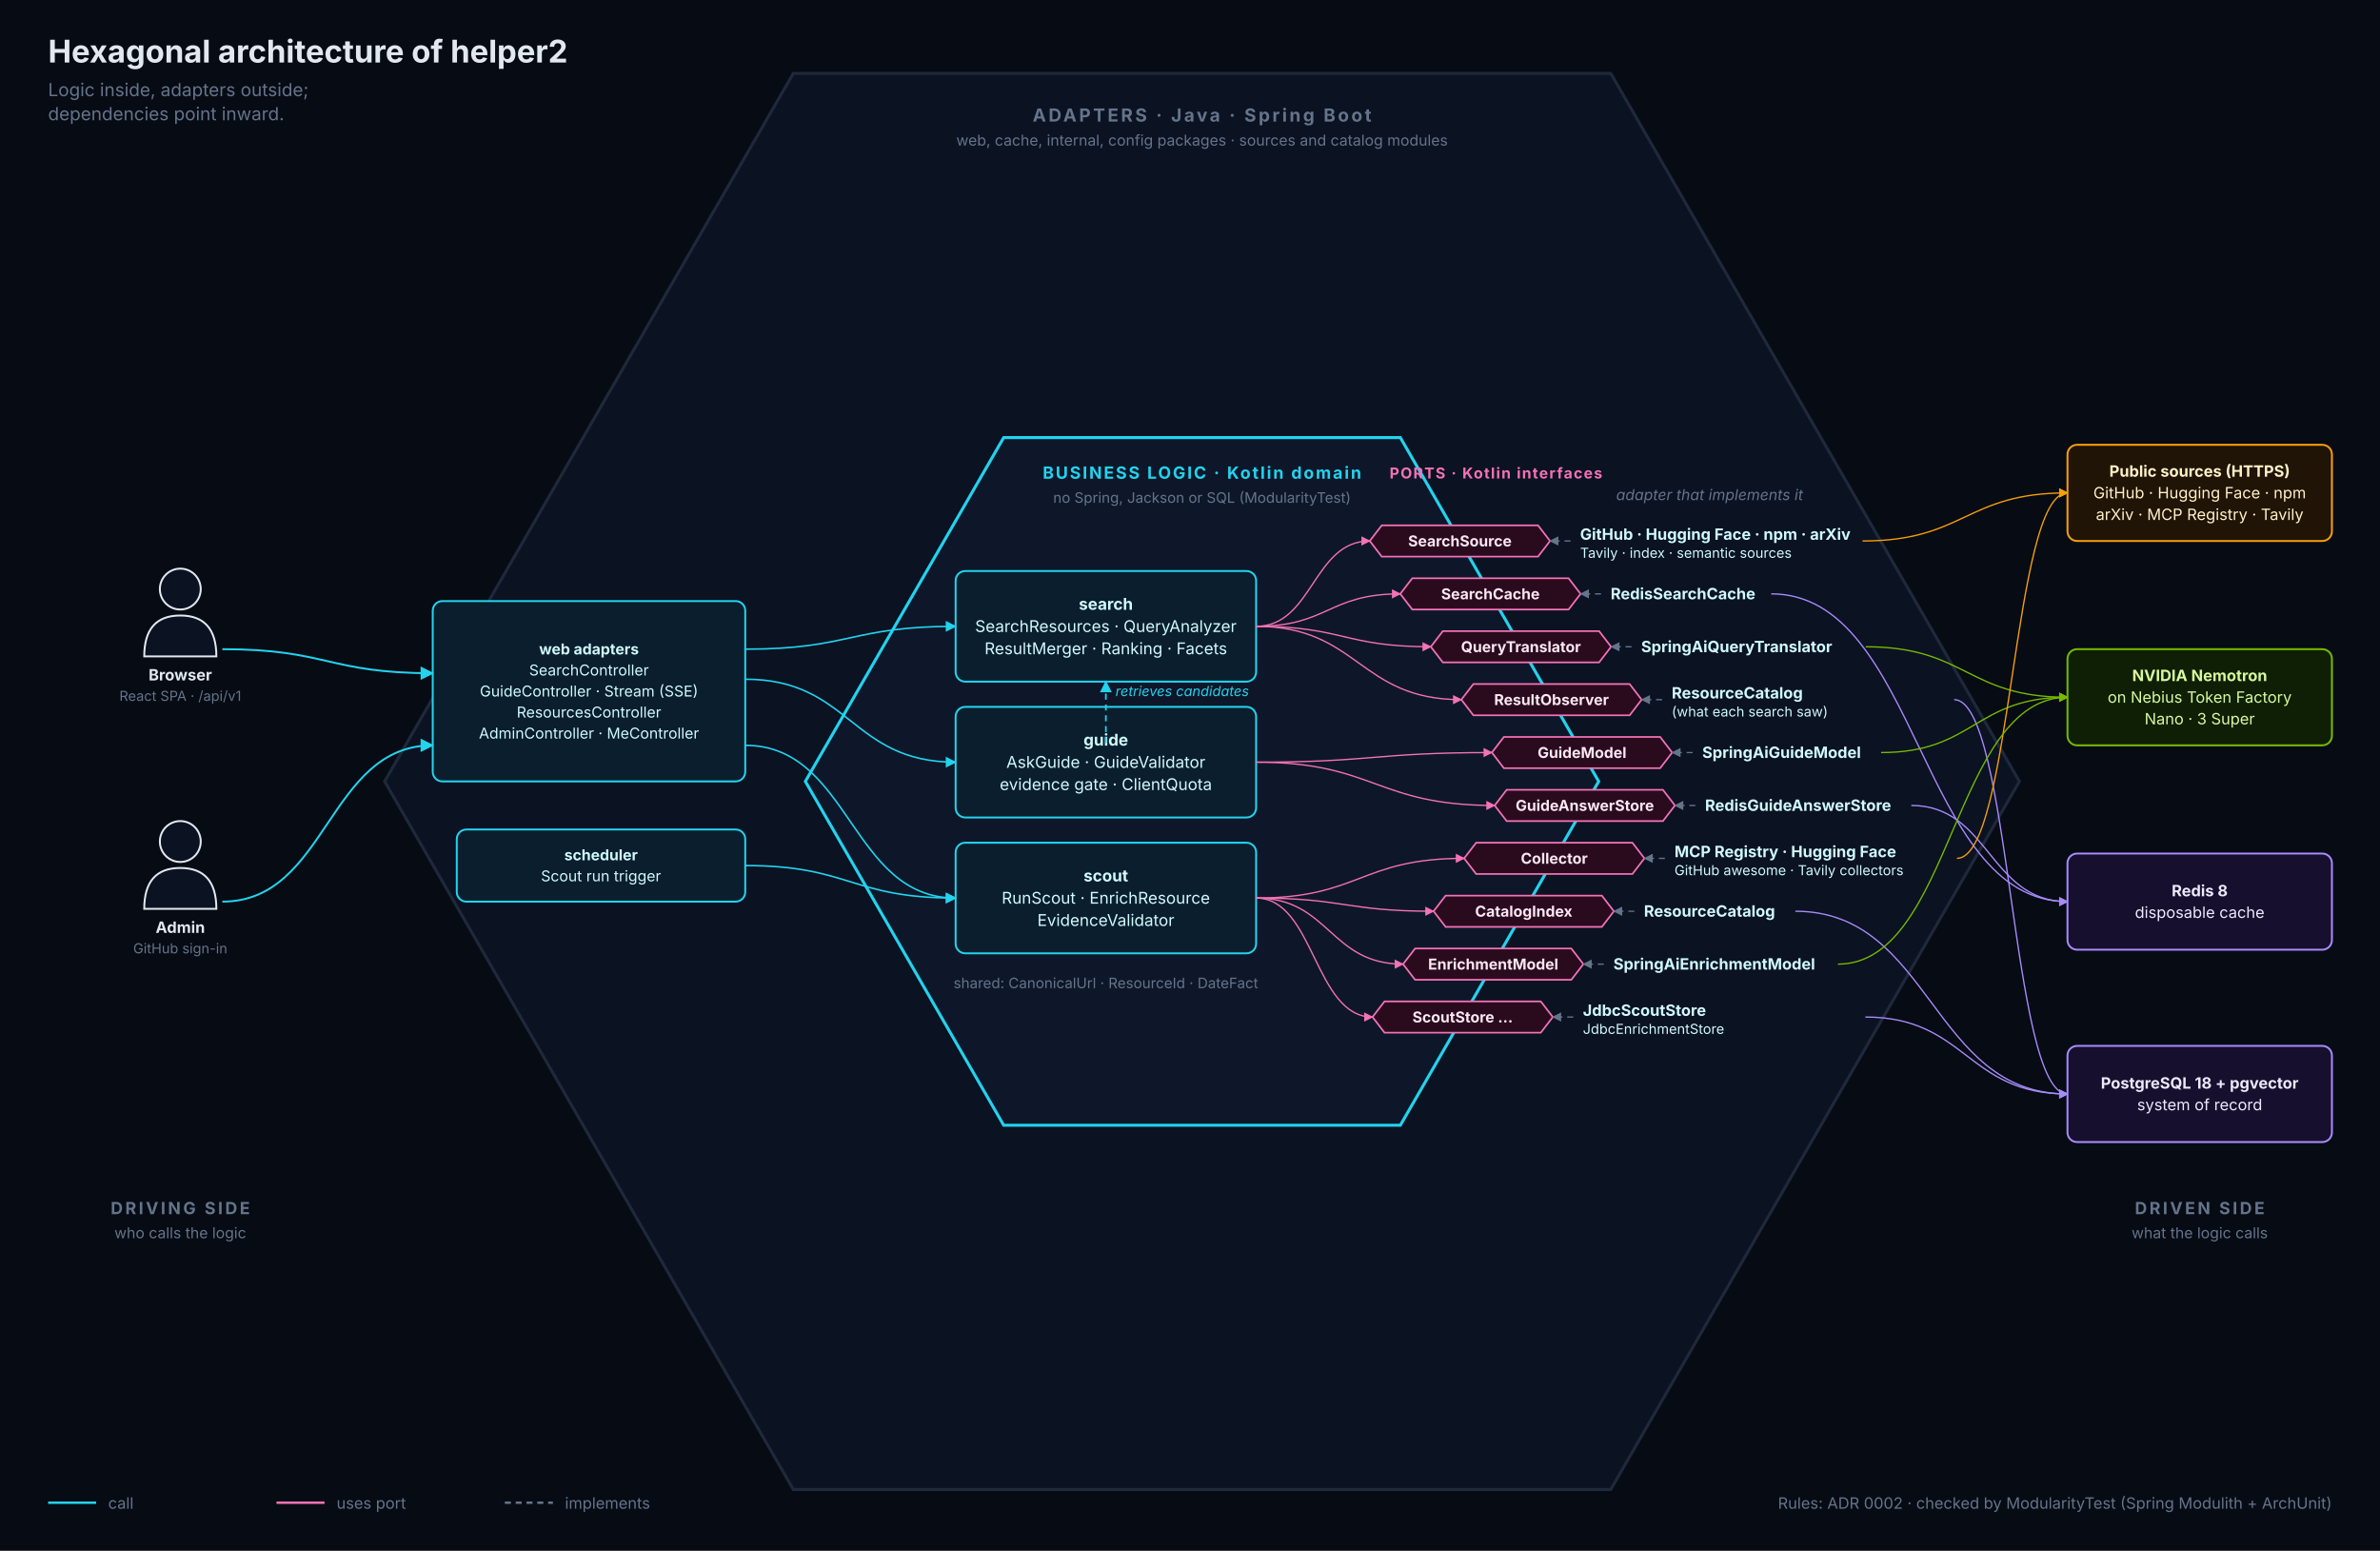
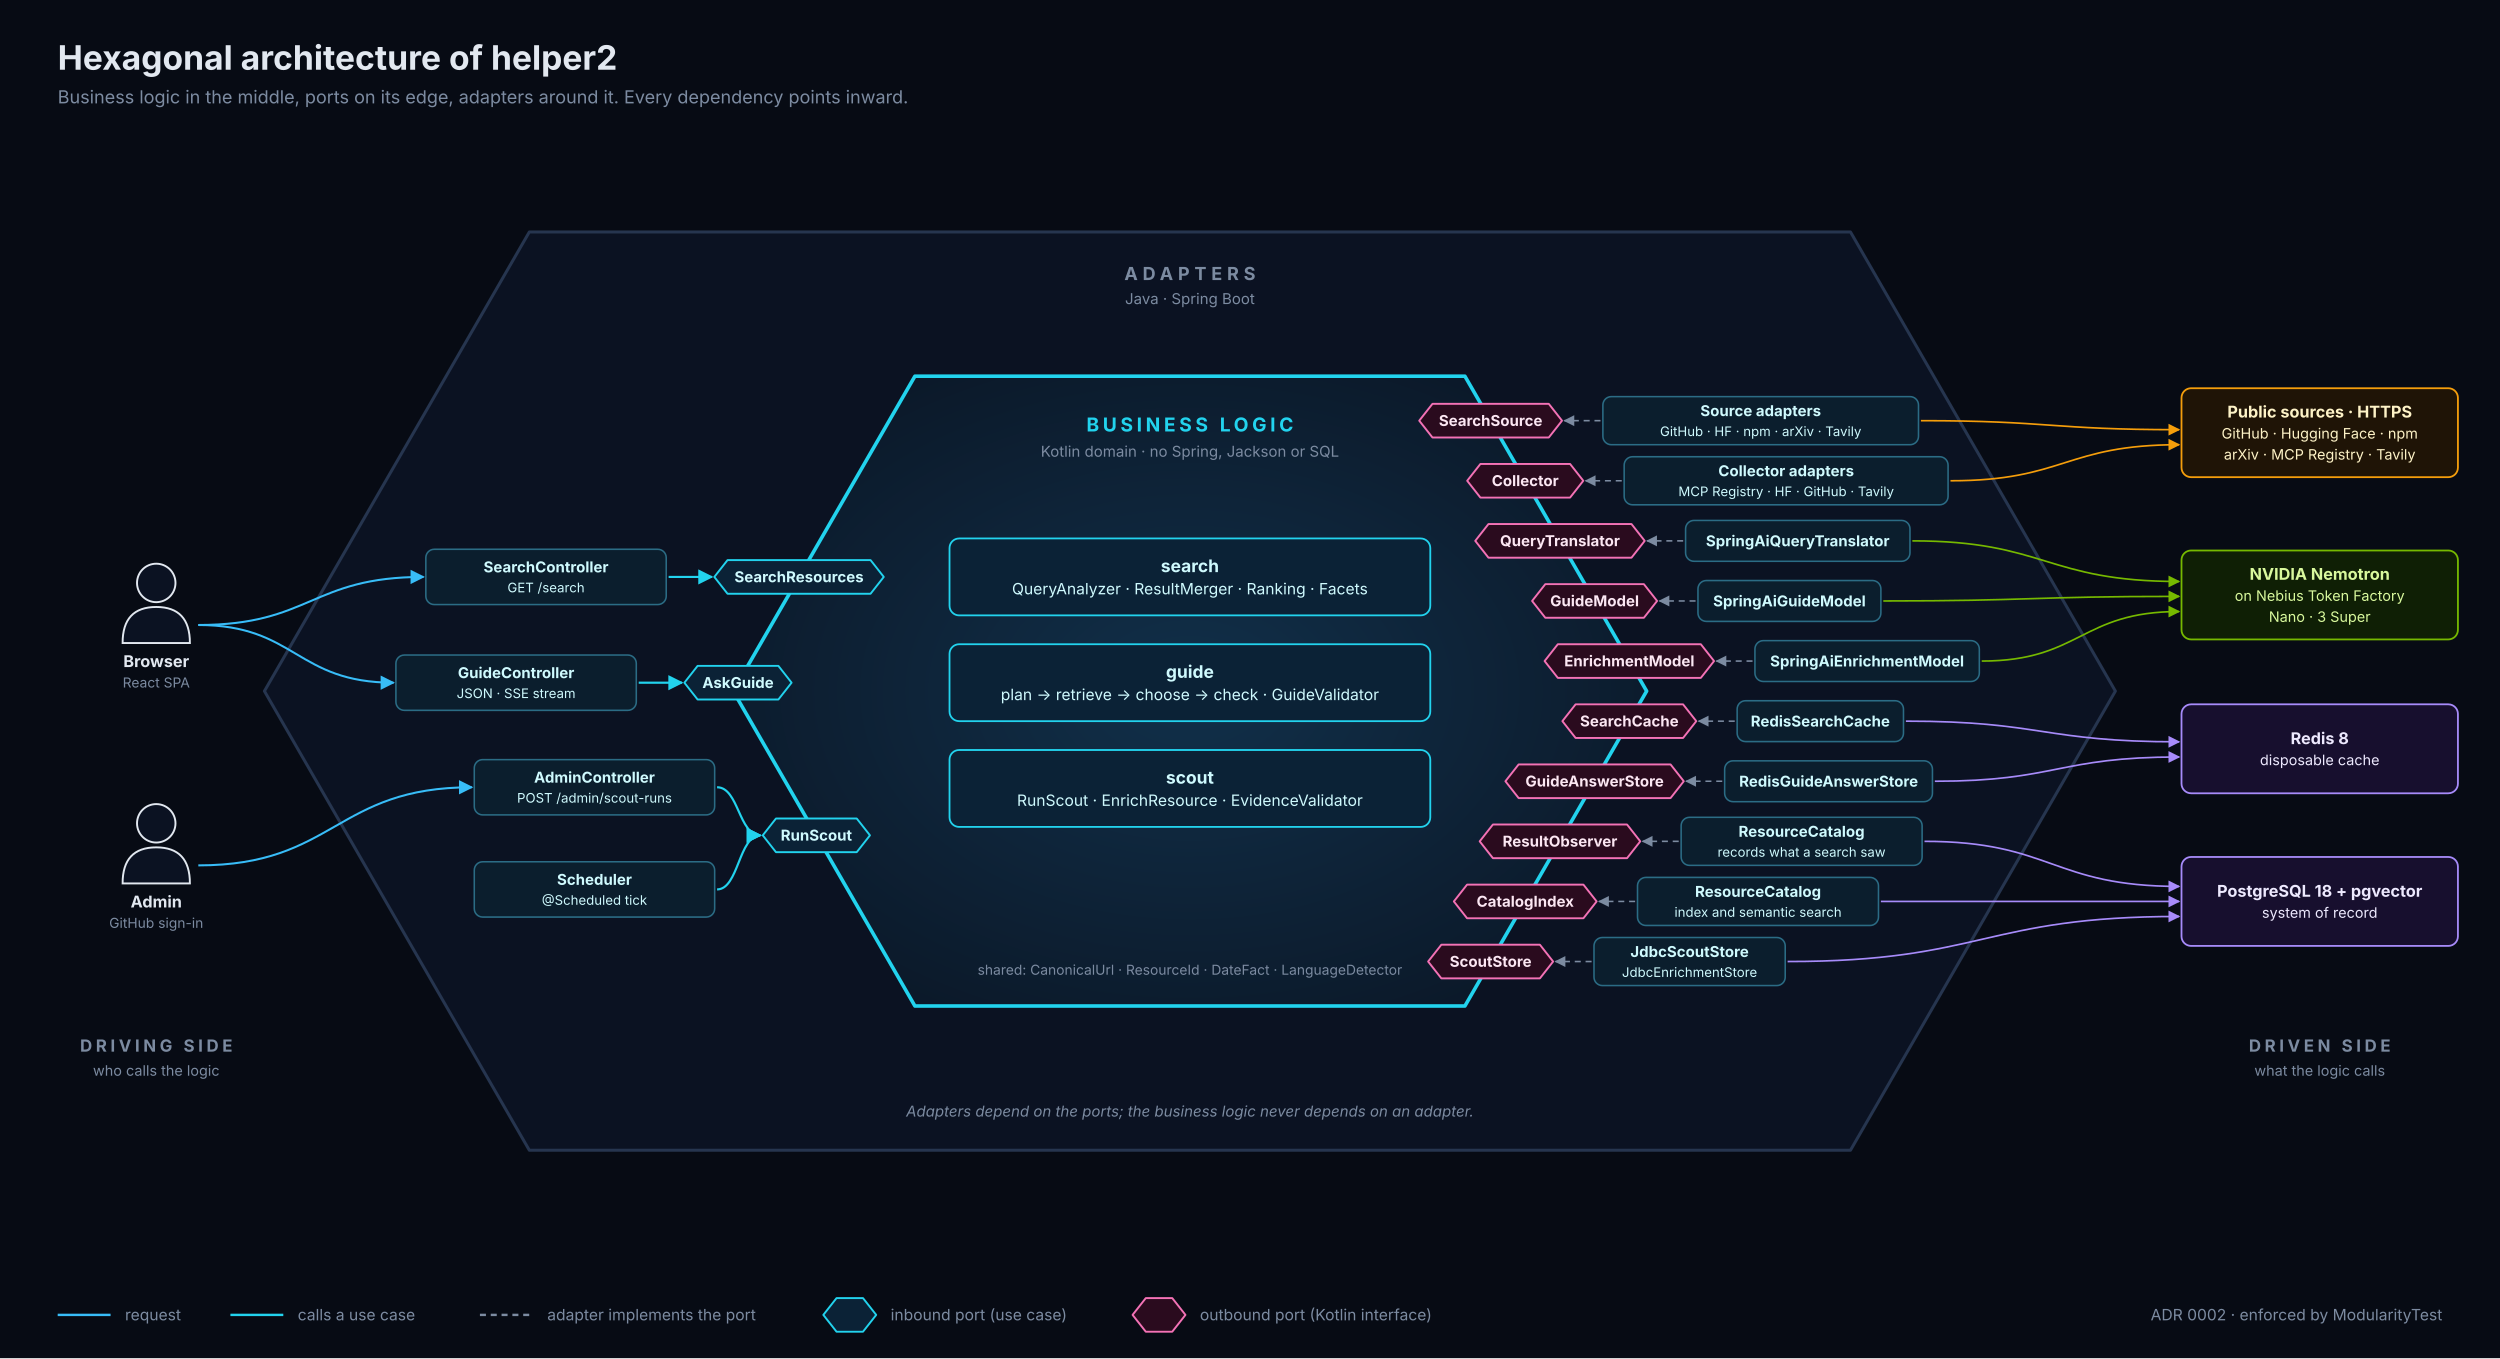
- <svg xmlns="http://www.w3.org/2000/svg" viewBox="0 0 1980 1290" width="1980" height="1290" font-family="Inter, Segoe UI, Helvetica, Arial, sans-serif">
+ <svg xmlns="http://www.w3.org/2000/svg" viewBox="0 0 2080 1130" width="2080" height="1130" font-family="Inter, Segoe UI, Helvetica, Arial, sans-serif">
  <defs>
-     <marker id="a22D3EE" viewBox="0 0 10 10" refX="9" refY="5" markerWidth="7" markerHeight="7" orient="auto-start-reverse">
+     <marker id="m22D3EE" viewBox="0 0 10 10" refX="9" refY="5" markerWidth="7" markerHeight="7" orient="auto-start-reverse">
      <path d="M0,0 L10,5 L0,10 z" fill="#22D3EE" />
    </marker>
-     <marker id="aF472B6" viewBox="0 0 10 10" refX="9" refY="5" markerWidth="7" markerHeight="7" orient="auto-start-reverse">
-       <path d="M0,0 L10,5 L0,10 z" fill="#F472B6" />
+     <marker id="mA78BFA" viewBox="0 0 10 10" refX="9" refY="5" markerWidth="7" markerHeight="7" orient="auto-start-reverse">
+       <path d="M0,0 L10,5 L0,10 z" fill="#A78BFA" />
    </marker>
-     <marker id="a76B900" viewBox="0 0 10 10" refX="9" refY="5" markerWidth="7" markerHeight="7" orient="auto-start-reverse">
+     <marker id="m7C8BA1" viewBox="0 0 10 10" refX="9" refY="5" markerWidth="7" markerHeight="7" orient="auto-start-reverse">
+       <path d="M0,0 L10,5 L0,10 z" fill="#7C8BA1" />
+     </marker>
+     <marker id="mF59E0B" viewBox="0 0 10 10" refX="9" refY="5" markerWidth="7" markerHeight="7" orient="auto-start-reverse">
+       <path d="M0,0 L10,5 L0,10 z" fill="#F59E0B" />
+     </marker>
+     <marker id="m76B900" viewBox="0 0 10 10" refX="9" refY="5" markerWidth="7" markerHeight="7" orient="auto-start-reverse">
      <path d="M0,0 L10,5 L0,10 z" fill="#76B900" />
    </marker>
-     <marker id="aA78BFA" viewBox="0 0 10 10" refX="9" refY="5" markerWidth="7" markerHeight="7" orient="auto-start-reverse">
-       <path d="M0,0 L10,5 L0,10 z" fill="#A78BFA" />
+     <marker id="m38BDF8" viewBox="0 0 10 10" refX="9" refY="5" markerWidth="7" markerHeight="7" orient="auto-start-reverse">
+       <path d="M0,0 L10,5 L0,10 z" fill="#38BDF8" />
    </marker>
-     <marker id="aF59E0B" viewBox="0 0 10 10" refX="9" refY="5" markerWidth="7" markerHeight="7" orient="auto-start-reverse">
-       <path d="M0,0 L10,5 L0,10 z" fill="#F59E0B" />
-     </marker>
-     <marker id="a64748B" viewBox="0 0 10 10" refX="9" refY="5" markerWidth="7" markerHeight="7" orient="auto-start-reverse">
-       <path d="M0,0 L10,5 L0,10 z" fill="#64748B" />
-     </marker>
+     <radialGradient id="core" cx="50%" cy="50%" r="60%">
+       <stop offset="0" stop-color="#11304A" />
+       <stop offset="1" stop-color="#0B1828" />
+     </radialGradient>
  </defs>
-   <rect width="1980" height="1290" fill="#070B14" />
-   <text x="40" y="52" font-size="26" fill="#E2E8F0" text-anchor="start" font-weight="700">Hexagonal architecture of helper2</text>
-   <text x="40" y="80" font-size="15" fill="#64748B" text-anchor="start" font-weight="400">Logic inside, adapters outside;</text>
-   <text x="40" y="100" font-size="15" fill="#64748B" text-anchor="start" font-weight="400">dependencies point inward.</text>
-   <polygon points="1680,650 1340,1239 660,1239 320,650 660,61 1340,61" fill="#0B1222" stroke="#1E293B" stroke-width="2.5" />
-   <text x="1000" y="101.12" font-size="15" fill="#64748B" text-anchor="middle" font-weight="700" letter-spacing="2">ADAPTERS · Java · Spring Boot</text>
-   <text x="1000" y="121.12" font-size="12.5" fill="#64748B" text-anchor="middle" font-weight="400">web, cache, internal, config packages · sources and catalog modules</text>
-   <polygon points="1330,650 1165,936 835,936 670,650 835,364 1165,364" fill="#0E1729" stroke="#22D3EE" stroke-width="2.5" />
-   <text x="1000" y="398.22" font-size="14" fill="#22D3EE" text-anchor="middle" font-weight="700" letter-spacing="1.5">BUSINESS LOGIC · Kotlin domain</text>
-   <text x="1000" y="418.22" font-size="12" fill="#64748B" text-anchor="middle" font-weight="400">no Spring, Jackson or SQL (ModularityTest)</text>
-   <rect x="795" y="475" width="250" height="92" rx="8" fill="#0B1E2D" stroke="#22D3EE" stroke-width="1.6" />
-   <text x="920.0" y="507.225" font-size="13.5" fill="#CFFAFE" text-anchor="middle" font-weight="700">search</text>
-   <text x="920.0" y="525.725" font-size="13.5" fill="#CFFAFE" text-anchor="middle" font-weight="400">SearchResources · QueryAnalyzer</text>
-   <text x="920.0" y="544.225" font-size="13.5" fill="#CFFAFE" text-anchor="middle" font-weight="400">ResultMerger · Ranking · Facets</text>
-   <rect x="795" y="588" width="250" height="92" rx="8" fill="#0B1E2D" stroke="#22D3EE" stroke-width="1.6" />
-   <text x="920.0" y="620.225" font-size="13.5" fill="#CFFAFE" text-anchor="middle" font-weight="700">guide</text>
-   <text x="920.0" y="638.725" font-size="13.5" fill="#CFFAFE" text-anchor="middle" font-weight="400">AskGuide · GuideValidator</text>
-   <text x="920.0" y="657.225" font-size="13.5" fill="#CFFAFE" text-anchor="middle" font-weight="400">evidence gate · ClientQuota</text>
-   <rect x="795" y="701" width="250" height="92" rx="8" fill="#0B1E2D" stroke="#22D3EE" stroke-width="1.6" />
-   <text x="920.0" y="733.225" font-size="13.5" fill="#CFFAFE" text-anchor="middle" font-weight="700">scout</text>
-   <text x="920.0" y="751.725" font-size="13.5" fill="#CFFAFE" text-anchor="middle" font-weight="400">RunScout · EnrichResource</text>
-   <text x="920.0" y="770.225" font-size="13.5" fill="#CFFAFE" text-anchor="middle" font-weight="400">EvidenceValidator</text>
-   <text x="920.0" y="822" font-size="12" fill="#64748B" text-anchor="middle" font-weight="400">shared: CanonicalUrl · ResourceId · DateFact</text>
-   <path d="M920.0,618 C920.0,618 920.0,567 920.0,567" fill="none" stroke="#22D3EE" stroke-width="1.4" stroke-dasharray="5 4" marker-end="url(#a22D3EE)" />
-   <text x="928.0" y="579" font-size="11.5" fill="#22D3EE" font-style="italic">retrieves candidates</text>
-   <polygon points="1139.53,450 1149.53,437.0 1279.53,437.0 1289.53,450 1279.53,463.0 1149.53,463.0" fill="#2A0B1E" stroke="#F472B6" stroke-width="1.4" />
-   <text x="1214.53" y="454.5" font-size="12.5" fill="#FCE7F3" text-anchor="middle" font-weight="700">SearchSource</text>
-   <path d="M1045,521 C1092.265,521 1092.265,450 1139.53,450" fill="none" stroke="#F472B6" stroke-width="1.1" marker-end="url(#aF472B6)" />
-   <path d="M1306.53,450 C1298.03,450 1298.03,450 1289.53,450" fill="none" stroke="#64748B" stroke-width="1.1" stroke-dasharray="5 4" marker-end="url(#a64748B)" />
-   <text x="1314.53" y="449" font-size="13" fill="#CFFAFE" font-weight="700">GitHub · Hugging Face · npm · arXiv</text>
-   <text x="1314.53" y="464" font-size="11.5" fill="#CFFAFE">Tavily · index · semantic sources</text>
-   <path d="M1549.53,450 C1634.765,450 1634.765,410 1720,410" fill="none" stroke="#F59E0B" stroke-width="1.1" marker-end="url(#aF59E0B)" />
-   <polygon points="1164.933,494 1174.933,481.0 1304.933,481.0 1314.933,494 1304.933,507.0 1174.933,507.0" fill="#2A0B1E" stroke="#F472B6" stroke-width="1.4" />
-   <text x="1239.933" y="498.5" font-size="12.5" fill="#FCE7F3" text-anchor="middle" font-weight="700">SearchCache</text>
-   <path d="M1045,521 C1104.967,521 1104.967,494 1164.933,494" fill="none" stroke="#F472B6" stroke-width="1.1" marker-end="url(#aF472B6)" />
-   <path d="M1331.933,494 C1323.433,494 1323.433,494 1314.933,494" fill="none" stroke="#64748B" stroke-width="1.1" stroke-dasharray="5 4" marker-end="url(#a64748B)" />
-   <text x="1339.933" y="498.5" font-size="13" fill="#CFFAFE" font-weight="700">RedisSearchCache</text>
-   <path d="M1473.533,494 C1596.767,494 1596.767,750 1720,750" fill="none" stroke="#A78BFA" stroke-width="1.1" marker-end="url(#aA78BFA)" />
-   <polygon points="1190.337,538 1200.337,525.0 1330.337,525.0 1340.337,538 1330.337,551.0 1200.337,551.0" fill="#2A0B1E" stroke="#F472B6" stroke-width="1.4" />
-   <text x="1265.337" y="542.5" font-size="12.5" fill="#FCE7F3" text-anchor="middle" font-weight="700">QueryTranslator</text>
-   <path d="M1045,521 C1117.668,521 1117.668,538 1190.337,538" fill="none" stroke="#F472B6" stroke-width="1.1" marker-end="url(#aF472B6)" />
-   <path d="M1357.337,538 C1348.837,538 1348.837,538 1340.337,538" fill="none" stroke="#64748B" stroke-width="1.1" stroke-dasharray="5 4" marker-end="url(#a64748B)" />
-   <text x="1365.337" y="542.5" font-size="13" fill="#CFFAFE" font-weight="700">SpringAiQueryTranslator</text>
-   <path d="M1552.137,538 C1636.068,538 1636.068,580 1720,580" fill="none" stroke="#76B900" stroke-width="1.1" marker-end="url(#a76B900)" />
-   <polygon points="1215.74,582 1225.74,569.0 1355.74,569.0 1365.74,582 1355.74,595.0 1225.74,595.0" fill="#2A0B1E" stroke="#F472B6" stroke-width="1.4" />
-   <text x="1290.74" y="586.5" font-size="12.5" fill="#FCE7F3" text-anchor="middle" font-weight="700">ResultObserver</text>
-   <path d="M1045,521 C1130.37,521 1130.37,582 1215.74,582" fill="none" stroke="#F472B6" stroke-width="1.1" marker-end="url(#aF472B6)" />
-   <path d="M1382.74,582 C1374.24,582 1374.24,582 1365.74,582" fill="none" stroke="#64748B" stroke-width="1.1" stroke-dasharray="5 4" marker-end="url(#a64748B)" />
-   <text x="1390.74" y="581" font-size="13" fill="#CFFAFE" font-weight="700">ResourceCatalog</text>
-   <text x="1390.74" y="596" font-size="11.5" fill="#CFFAFE">(what each search saw)</text>
-   <path d="M1625.74,582 C1672.87,582 1672.87,910 1720,910" fill="none" stroke="#A78BFA" stroke-width="1.1" marker-end="url(#aA78BFA)" />
-   <polygon points="1241.144,626 1251.144,613.0 1381.144,613.0 1391.144,626 1381.144,639.0 1251.144,639.0" fill="#2A0B1E" stroke="#F472B6" stroke-width="1.4" />
-   <text x="1316.144" y="630.5" font-size="12.5" fill="#FCE7F3" text-anchor="middle" font-weight="700">GuideModel</text>
-   <path d="M1045,634 C1143.072,634 1143.072,626 1241.144,626" fill="none" stroke="#F472B6" stroke-width="1.1" marker-end="url(#aF472B6)" />
-   <path d="M1408.144,626 C1399.644,626 1399.644,626 1391.144,626" fill="none" stroke="#64748B" stroke-width="1.1" stroke-dasharray="5 4" marker-end="url(#a64748B)" />
-   <text x="1416.144" y="630.5" font-size="13" fill="#CFFAFE" font-weight="700">SpringAiGuideModel</text>
-   <path d="M1564.944,626 C1642.472,626 1642.472,580 1720,580" fill="none" stroke="#76B900" stroke-width="1.1" marker-end="url(#a76B900)" />
-   <polygon points="1243.453,670 1253.453,657.0 1383.453,657.0 1393.453,670 1383.453,683.0 1253.453,683.0" fill="#2A0B1E" stroke="#F472B6" stroke-width="1.4" />
-   <text x="1318.453" y="674.5" font-size="12.5" fill="#FCE7F3" text-anchor="middle" font-weight="700">GuideAnswerStore</text>
-   <path d="M1045,634 C1144.226,634 1144.226,670 1243.453,670" fill="none" stroke="#F472B6" stroke-width="1.1" marker-end="url(#aF472B6)" />
-   <path d="M1410.453,670 C1401.953,670 1401.953,670 1393.453,670" fill="none" stroke="#64748B" stroke-width="1.1" stroke-dasharray="5 4" marker-end="url(#a64748B)" />
-   <text x="1418.453" y="674.5" font-size="13" fill="#CFFAFE" font-weight="700">RedisGuideAnswerStore</text>
-   <path d="M1590.053,670 C1655.026,670 1655.026,750 1720,750" fill="none" stroke="#A78BFA" stroke-width="1.1" marker-end="url(#aA78BFA)" />
-   <polygon points="1218.05,714 1228.05,701.0 1358.05,701.0 1368.05,714 1358.05,727.0 1228.05,727.0" fill="#2A0B1E" stroke="#F472B6" stroke-width="1.4" />
-   <text x="1293.05" y="718.5" font-size="12.5" fill="#FCE7F3" text-anchor="middle" font-weight="700">Collector</text>
-   <path d="M1045,747 C1131.525,747 1131.525,714 1218.05,714" fill="none" stroke="#F472B6" stroke-width="1.1" marker-end="url(#aF472B6)" />
-   <path d="M1385.05,714 C1376.55,714 1376.55,714 1368.05,714" fill="none" stroke="#64748B" stroke-width="1.1" stroke-dasharray="5 4" marker-end="url(#a64748B)" />
-   <text x="1393.05" y="713" font-size="13" fill="#CFFAFE" font-weight="700">MCP Registry · Hugging Face</text>
-   <text x="1393.05" y="728" font-size="11.5" fill="#CFFAFE">GitHub awesome · Tavily collectors</text>
-   <path d="M1628.05,714 C1674.025,714 1674.025,410 1720,410" fill="none" stroke="#F59E0B" stroke-width="1.1" marker-end="url(#aF59E0B)" />
-   <polygon points="1192.646,758 1202.646,745.0 1332.646,745.0 1342.646,758 1332.646,771.0 1202.646,771.0" fill="#2A0B1E" stroke="#F472B6" stroke-width="1.4" />
-   <text x="1267.646" y="762.5" font-size="12.5" fill="#FCE7F3" text-anchor="middle" font-weight="700">CatalogIndex</text>
-   <path d="M1045,747 C1118.823,747 1118.823,758 1192.646,758" fill="none" stroke="#F472B6" stroke-width="1.1" marker-end="url(#aF472B6)" />
-   <path d="M1359.646,758 C1351.146,758 1351.146,758 1342.646,758" fill="none" stroke="#64748B" stroke-width="1.1" stroke-dasharray="5 4" marker-end="url(#a64748B)" />
-   <text x="1367.646" y="762.5" font-size="13" fill="#CFFAFE" font-weight="700">ResourceCatalog</text>
-   <path d="M1493.646,758 C1606.823,758 1606.823,910 1720,910" fill="none" stroke="#A78BFA" stroke-width="1.1" marker-end="url(#aA78BFA)" />
-   <polygon points="1167.243,802 1177.243,789.0 1307.243,789.0 1317.243,802 1307.243,815.0 1177.243,815.0" fill="#2A0B1E" stroke="#F472B6" stroke-width="1.4" />
-   <text x="1242.243" y="806.5" font-size="12.5" fill="#FCE7F3" text-anchor="middle" font-weight="700">EnrichmentModel</text>
-   <path d="M1045,747 C1106.121,747 1106.121,802 1167.243,802" fill="none" stroke="#F472B6" stroke-width="1.1" marker-end="url(#aF472B6)" />
-   <path d="M1334.243,802 C1325.743,802 1325.743,802 1317.243,802" fill="none" stroke="#64748B" stroke-width="1.1" stroke-dasharray="5 4" marker-end="url(#a64748B)" />
-   <text x="1342.243" y="806.5" font-size="13" fill="#CFFAFE" font-weight="700">SpringAiEnrichmentModel</text>
-   <path d="M1529.043,802 C1624.521,802 1624.521,580 1720,580" fill="none" stroke="#76B900" stroke-width="1.1" marker-end="url(#a76B900)" />
-   <polygon points="1141.839,846 1151.839,833.0 1281.839,833.0 1291.839,846 1281.839,859.0 1151.839,859.0" fill="#2A0B1E" stroke="#F472B6" stroke-width="1.4" />
-   <text x="1216.839" y="850.5" font-size="12.5" fill="#FCE7F3" text-anchor="middle" font-weight="700">ScoutStore …</text>
-   <path d="M1045,747 C1093.42,747 1093.42,846 1141.839,846" fill="none" stroke="#F472B6" stroke-width="1.1" marker-end="url(#aF472B6)" />
-   <path d="M1308.839,846 C1300.339,846 1300.339,846 1291.839,846" fill="none" stroke="#64748B" stroke-width="1.1" stroke-dasharray="5 4" marker-end="url(#a64748B)" />
-   <text x="1316.839" y="845" font-size="13" fill="#CFFAFE" font-weight="700">JdbcScoutStore</text>
-   <text x="1316.839" y="860" font-size="11.5" fill="#CFFAFE">JdbcEnrichmentStore</text>
-   <path d="M1551.839,846 C1635.92,846 1635.92,910 1720,910" fill="none" stroke="#A78BFA" stroke-width="1.1" marker-end="url(#aA78BFA)" />
-   <text x="1244.53" y="398" font-size="12.5" fill="#F472B6" text-anchor="middle" font-weight="700" letter-spacing="1">PORTS · Kotlin interfaces</text>
-   <text x="1344.53" y="416" font-size="12.5" fill="#64748B" text-anchor="start" font-weight="400" font-style="italic">adapter that implements it</text>
-   <rect x="1720" y="370" width="220" height="80" rx="8" fill="#1F1406" stroke="#F59E0B" stroke-width="1.6" />
-   <text x="1830.0" y="396.55" font-size="13" fill="#FEF3C7" text-anchor="middle" font-weight="700">Public sources (HTTPS)</text>
-   <text x="1830.0" y="414.55" font-size="13" fill="#FEF3C7" text-anchor="middle" font-weight="400">GitHub · Hugging Face · npm</text>
-   <text x="1830.0" y="432.55" font-size="13" fill="#FEF3C7" text-anchor="middle" font-weight="400">arXiv · MCP Registry · Tavily</text>
-   <rect x="1720" y="540" width="220" height="80" rx="8" fill="#0F1F05" stroke="#76B900" stroke-width="1.6" />
-   <text x="1830.0" y="566.55" font-size="13" fill="#D9F99D" text-anchor="middle" font-weight="700">NVIDIA Nemotron</text>
-   <text x="1830.0" y="584.55" font-size="13" fill="#D9F99D" text-anchor="middle" font-weight="400">on Nebius Token Factory</text>
-   <text x="1830.0" y="602.55" font-size="13" fill="#D9F99D" text-anchor="middle" font-weight="400">Nano · 3 Super</text>
-   <rect x="1720" y="710" width="220" height="80" rx="8" fill="#170F2E" stroke="#A78BFA" stroke-width="1.6" />
-   <text x="1830.0" y="745.55" font-size="13" fill="#EDE9FE" text-anchor="middle" font-weight="700">Redis 8</text>
-   <text x="1830.0" y="763.55" font-size="13" fill="#EDE9FE" text-anchor="middle" font-weight="400">disposable cache</text>
-   <rect x="1720" y="870" width="220" height="80" rx="8" fill="#170F2E" stroke="#A78BFA" stroke-width="1.6" />
-   <text x="1830.0" y="905.55" font-size="13" fill="#EDE9FE" text-anchor="middle" font-weight="700">PostgreSQL 18 + pgvector</text>
-   <text x="1830.0" y="923.55" font-size="13" fill="#EDE9FE" text-anchor="middle" font-weight="400">system of record</text>
-   <text x="1830" y="1010" font-size="14" fill="#64748B" text-anchor="middle" font-weight="700" letter-spacing="2">DRIVEN SIDE</text>
-   <text x="1830" y="1030" font-size="12.5" fill="#64748B" text-anchor="middle" font-weight="400">what the logic calls</text>
-   <rect x="360" y="500" width="260" height="150" rx="8" fill="#0B1E2D" stroke="#22D3EE" stroke-width="1.6" />
-   <text x="490.0" y="544.375" font-size="12.5" fill="#CFFAFE" text-anchor="middle" font-weight="700">web adapters</text>
-   <text x="490.0" y="561.875" font-size="12.5" fill="#CFFAFE" text-anchor="middle" font-weight="400">SearchController</text>
-   <text x="490.0" y="579.375" font-size="12.5" fill="#CFFAFE" text-anchor="middle" font-weight="400">GuideController · Stream (SSE)</text>
-   <text x="490.0" y="596.875" font-size="12.5" fill="#CFFAFE" text-anchor="middle" font-weight="400">ResourcesController</text>
-   <text x="490.0" y="614.375" font-size="12.5" fill="#CFFAFE" text-anchor="middle" font-weight="400">AdminController · MeController</text>
-   <rect x="380" y="690" width="240" height="60" rx="8" fill="#0B1E2D" stroke="#22D3EE" stroke-width="1.6" />
-   <text x="500.0" y="715.625" font-size="12.5" fill="#CFFAFE" text-anchor="middle" font-weight="700">scheduler</text>
-   <text x="500.0" y="733.125" font-size="12.5" fill="#CFFAFE" text-anchor="middle" font-weight="400">Scout run trigger</text>
-   <path d="M620,540 C707.5,540 707.5,521 795,521" fill="none" stroke="#22D3EE" stroke-width="1.3" marker-end="url(#a22D3EE)" />
-   <path d="M620,565 C707.5,565 707.5,634 795,634" fill="none" stroke="#22D3EE" stroke-width="1.3" marker-end="url(#a22D3EE)" />
-   <path d="M620,620 C707.5,620 707.5,747 795,747" fill="none" stroke="#22D3EE" stroke-width="1.3" marker-end="url(#a22D3EE)" />
-   <path d="M620,720 C707.5,720 707.5,747 795,747" fill="none" stroke="#22D3EE" stroke-width="1.3" marker-end="url(#a22D3EE)" />
-   <circle cx="150" cy="490" r="17" fill="#0B1222" stroke="#E2E8F0" stroke-width="1.6" />
-   <path d="M120,546 Q120,512 150,512 Q180,512 180,546 Z" fill="#0B1222" stroke="#E2E8F0" stroke-width="1.6" />
-   <text x="150" y="566" font-size="13" fill="#E2E8F0" text-anchor="middle" font-weight="700">Browser</text>
-   <text x="150" y="583" font-size="11.5" fill="#64748B" text-anchor="middle" font-weight="400">React SPA · /api/v1</text>
-   <circle cx="150" cy="700" r="17" fill="#0B1222" stroke="#E2E8F0" stroke-width="1.6" />
-   <path d="M120,756 Q120,722 150,722 Q180,722 180,756 Z" fill="#0B1222" stroke="#E2E8F0" stroke-width="1.6" />
-   <text x="150" y="776" font-size="13" fill="#E2E8F0" text-anchor="middle" font-weight="700">Admin</text>
-   <text x="150" y="793" font-size="11.5" fill="#64748B" text-anchor="middle" font-weight="400">GitHub sign-in</text>
-   <path d="M185,540 C272.5,540 272.5,560 360,560" fill="none" stroke="#22D3EE" stroke-width="1.6" marker-end="url(#a22D3EE)" />
-   <path d="M185,750 C272.5,750 272.5,620 360,620" fill="none" stroke="#22D3EE" stroke-width="1.6" marker-end="url(#a22D3EE)" />
-   <text x="150" y="1010" font-size="14" fill="#64748B" text-anchor="middle" font-weight="700" letter-spacing="2">DRIVING SIDE</text>
-   <text x="150" y="1030" font-size="12.5" fill="#64748B" text-anchor="middle" font-weight="400">who calls the logic</text>
-   <path d="M40,1250 L80,1250" stroke="#22D3EE" stroke-width="2" />
-   <text x="90" y="1255" font-size="13" fill="#64748B" text-anchor="start" font-weight="400">call</text>
-   <path d="M230,1250 L270,1250" stroke="#F472B6" stroke-width="2" />
-   <text x="280" y="1255" font-size="13" fill="#64748B" text-anchor="start" font-weight="400">uses port</text>
-   <path d="M420,1250 L460,1250" stroke="#64748B" stroke-width="2" stroke-dasharray="5 4" />
-   <text x="470" y="1255" font-size="13" fill="#64748B" text-anchor="start" font-weight="400">implements</text>
-   <text x="1940" y="1255" font-size="13" fill="#64748B" text-anchor="end" font-weight="400">Rules: ADR 0002 · checked by ModularityTest (Spring Modulith + ArchUnit)</text>
+   <rect width="2080" height="1130" fill="#070B14" />
+   <text x="48.0" y="58.0" font-size="28" fill="#E2E8F0" text-anchor="start" font-weight="700">Hexagonal architecture of helper2</text>
+   <text x="48.0" y="86.0" font-size="15" fill="#7C8BA1" text-anchor="start" font-weight="400">Business logic in the middle, ports on its edge, adapters around it. Every dependency points inward.</text>
+   <polygon points="1760.0,575.0 1539.6,957.0 440.4,957.0 220.0,575.0 440.4,193.0 1539.6,193.0" fill="#0B1222" stroke="#26354F" stroke-width="2.5" stroke-linejoin="round" />
+   <polygon points="1370.0,575.0 1218.8,837.0 761.2,837.0 610.0,575.0 761.2,313.0 1218.8,313.0" fill="url(#core)" stroke="#22D3EE" stroke-width="3" stroke-linejoin="round" />
+   <text x="990.0" y="233.0" font-size="15" fill="#7C8BA1" text-anchor="middle" font-weight="700" letter-spacing="4">ADAPTERS</text>
+   <text x="990.0" y="253.0" font-size="12.5" fill="#7C8BA1" text-anchor="middle" font-weight="400">Java · Spring Boot</text>
+   <text x="990.0" y="929.0" font-size="12.5" fill="#7C8BA1" text-anchor="middle" font-weight="400" font-style="italic">Adapters depend on the ports; the business logic never depends on an adapter.</text>
+   <text x="990.0" y="359.0" font-size="16" fill="#22D3EE" text-anchor="middle" font-weight="700" letter-spacing="3">BUSINESS LOGIC</text>
+   <text x="990.0" y="380.0" font-size="12.5" fill="#7C8BA1" text-anchor="middle" font-weight="400">Kotlin domain · no Spring, Jackson or SQL</text>
+   <rect x="790.0" y="448.0" width="400" height="64" rx="8" fill="#0B2236" stroke="#22D3EE" stroke-width="1.5" />
+   <text x="990.0" y="476.0" font-size="14.5" fill="#CFFAFE" text-anchor="middle" font-weight="700">search</text>
+   <text x="990.0" y="494.5" font-size="13.0" fill="#CFFAFE" text-anchor="middle" font-weight="400">QueryAnalyzer · ResultMerger · Ranking · Facets</text>
+   <rect x="790.0" y="536.0" width="400" height="64" rx="8" fill="#0B2236" stroke="#22D3EE" stroke-width="1.5" />
+   <text x="990.0" y="564.0" font-size="14.5" fill="#CFFAFE" text-anchor="middle" font-weight="700">guide</text>
+   <text x="990.0" y="582.5" font-size="13.0" fill="#CFFAFE" text-anchor="middle" font-weight="400">plan → retrieve → choose → check · GuideValidator</text>
+   <rect x="790.0" y="624.0" width="400" height="64" rx="8" fill="#0B2236" stroke="#22D3EE" stroke-width="1.5" />
+   <text x="990.0" y="652.0" font-size="14.5" fill="#CFFAFE" text-anchor="middle" font-weight="700">scout</text>
+   <text x="990.0" y="670.5" font-size="13.0" fill="#CFFAFE" text-anchor="middle" font-weight="400">RunScout · EnrichResource · EvidenceValidator</text>
+   <text x="990.0" y="811.0" font-size="11.5" fill="#7C8BA1" text-anchor="middle" font-weight="400">shared: CanonicalUrl · ResourceId · DateFact · LanguageDetector</text>
+   <polygon points="594.3,480.0 605.3,466.0 724.3,466.0 735.3,480.0 724.3,494.0 605.3,494.0" fill="#0B2236" stroke="#22D3EE" stroke-width="1.6" stroke-linejoin="round" />
+   <text x="664.8" y="484.4" font-size="12.5" fill="#CFFAFE" text-anchor="middle" font-weight="700">SearchResources</text>
+   <rect x="354.3" y="457.0" width="200" height="46" rx="7" fill="#0B1E2D" stroke="#2B6C85" stroke-width="1.3" />
+   <text x="454.3" y="476.2" font-size="12.5" fill="#CFFAFE" text-anchor="middle" font-weight="700">SearchController</text>
+   <text x="454.3" y="492.8" font-size="11.0" fill="#CFFAFE" text-anchor="middle" font-weight="400">GET /search</text>
+   <path d="M556.3,480.0 C574.3,480.0 574.3,480.0 592.3,480.0" fill="none" stroke="#22D3EE" stroke-width="1.8" marker-end="url(#m22D3EE)" />
+   <polygon points="569.4,568.0 580.4,554.0 647.6,554.0 658.6,568.0 647.6,582.0 580.4,582.0" fill="#0B2236" stroke="#22D3EE" stroke-width="1.6" stroke-linejoin="round" />
+   <text x="614.0" y="572.4" font-size="12.5" fill="#CFFAFE" text-anchor="middle" font-weight="700">AskGuide</text>
+   <rect x="329.4" y="545.0" width="200" height="46" rx="7" fill="#0B1E2D" stroke="#2B6C85" stroke-width="1.3" />
+   <text x="429.4" y="564.2" font-size="12.5" fill="#CFFAFE" text-anchor="middle" font-weight="700">GuideController</text>
+   <text x="429.4" y="580.8" font-size="11.0" fill="#CFFAFE" text-anchor="middle" font-weight="400">JSON · SSE stream</text>
+   <path d="M531.4,568.0 C549.4,568.0 549.4,568.0 567.4,568.0" fill="none" stroke="#22D3EE" stroke-width="1.8" marker-end="url(#m22D3EE)" />
+   <polygon points="634.6,695.0 645.6,681.0 712.8,681.0 723.8,695.0 712.8,709.0 645.6,709.0" fill="#0B2236" stroke="#22D3EE" stroke-width="1.6" stroke-linejoin="round" />
+   <text x="679.2" y="699.4" font-size="12.5" fill="#CFFAFE" text-anchor="middle" font-weight="700">RunScout</text>
+   <rect x="394.6" y="632.0" width="200" height="46" rx="7" fill="#0B1E2D" stroke="#2B6C85" stroke-width="1.3" />
+   <text x="494.6" y="651.2" font-size="12.5" fill="#CFFAFE" text-anchor="middle" font-weight="700">AdminController</text>
+   <text x="494.6" y="667.8" font-size="11.0" fill="#CFFAFE" text-anchor="middle" font-weight="400">POST /admin/scout-runs</text>
+   <path d="M596.6,655.0 C614.6,655.0 614.6,695.0 632.6,695.0" fill="none" stroke="#22D3EE" stroke-width="1.8" marker-end="url(#m22D3EE)" />
+   <rect x="394.6" y="717.0" width="200" height="46" rx="7" fill="#0B1E2D" stroke="#2B6C85" stroke-width="1.3" />
+   <text x="494.6" y="736.2" font-size="12.5" fill="#CFFAFE" text-anchor="middle" font-weight="700">Scheduler</text>
+   <text x="494.6" y="752.8" font-size="11.0" fill="#CFFAFE" text-anchor="middle" font-weight="400">@Scheduled tick</text>
+   <path d="M596.6,740.0 C614.6,740.0 614.6,695.0 632.6,695.0" fill="none" stroke="#22D3EE" stroke-width="1.8" marker-end="url(#m22D3EE)" />
+   <circle cx="130" cy="485" r="16" fill="#0B1222" stroke="#E2E8F0" stroke-width="1.6" />
+   <path d="M102,535 Q102,505 130,505 Q158,505 158,535 Z" fill="#0B1222" stroke="#E2E8F0" stroke-width="1.6" />
+   <text x="130.0" y="555.0" font-size="13.5" fill="#E2E8F0" text-anchor="middle" font-weight="700">Browser</text>
+   <text x="130.0" y="572.0" font-size="11.5" fill="#7C8BA1" text-anchor="middle" font-weight="400">React SPA</text>
+   <circle cx="130" cy="685" r="16" fill="#0B1222" stroke="#E2E8F0" stroke-width="1.6" />
+   <path d="M102,735 Q102,705 130,705 Q158,705 158,735 Z" fill="#0B1222" stroke="#E2E8F0" stroke-width="1.6" />
+   <text x="130.0" y="755.0" font-size="13.5" fill="#E2E8F0" text-anchor="middle" font-weight="700">Admin</text>
+   <text x="130.0" y="772.0" font-size="11.5" fill="#7C8BA1" text-anchor="middle" font-weight="400">GitHub sign-in</text>
+   <path d="M165.0,520.0 C258.7,520.0 258.7,480.0 352.3,480.0" fill="none" stroke="#38BDF8" stroke-width="1.7" marker-end="url(#m38BDF8)" />
+   <path d="M165.0,520.0 C246.2,520.0 246.2,568.0 327.4,568.0" fill="none" stroke="#38BDF8" stroke-width="1.7" marker-end="url(#m38BDF8)" />
+   <path d="M165.0,720.0 C278.8,720.0 278.8,655.0 392.6,655.0" fill="none" stroke="#38BDF8" stroke-width="1.7" marker-end="url(#m38BDF8)" />
+   <text x="130.0" y="875.0" font-size="14" fill="#7C8BA1" text-anchor="middle" font-weight="700" letter-spacing="3">DRIVING SIDE</text>
+   <text x="130.0" y="895.0" font-size="12" fill="#7C8BA1" text-anchor="middle" font-weight="400">who calls the logic</text>
+   <polygon points="1180.8,350.0 1191.8,336.0 1288.6,336.0 1299.6,350.0 1288.6,364.0 1191.8,364.0" fill="#2A0B1E" stroke="#F472B6" stroke-width="1.6" stroke-linejoin="round" />
+   <text x="1240.2" y="354.4" font-size="12.5" fill="#FCE7F3" text-anchor="middle" font-weight="700">SearchSource</text>
+   <rect x="1333.6" y="330.0" width="262.6" height="40" rx="7" fill="#0B1E2D" stroke="#2B6C85" stroke-width="1.3" />
+   <text x="1464.9" y="346.2" font-size="12.5" fill="#CFFAFE" text-anchor="middle" font-weight="700">Source adapters</text>
+   <text x="1464.9" y="362.8" font-size="11.0" fill="#CFFAFE" text-anchor="middle" font-weight="400">GitHub · HF · npm · arXiv · Tavily</text>
+   <path d="M1331.6,350.0 C1316.6,350.0 1316.6,350.0 1301.6,350.0" fill="none" stroke="#7C8BA1" stroke-width="1.3" stroke-dasharray="5 4" marker-end="url(#m7C8BA1)" />
+   <polygon points="1220.7,400.0 1231.7,386.0 1306.3,386.0 1317.3,400.0 1306.3,414.0 1231.7,414.0" fill="#2A0B1E" stroke="#F472B6" stroke-width="1.6" stroke-linejoin="round" />
+   <text x="1269.0" y="404.4" font-size="12.5" fill="#FCE7F3" text-anchor="middle" font-weight="700">Collector</text>
+   <rect x="1351.3" y="380.0" width="269.5" height="40" rx="7" fill="#0B1E2D" stroke="#2B6C85" stroke-width="1.3" />
+   <text x="1486.1" y="396.2" font-size="12.5" fill="#CFFAFE" text-anchor="middle" font-weight="700">Collector adapters</text>
+   <text x="1486.1" y="412.8" font-size="11.0" fill="#CFFAFE" text-anchor="middle" font-weight="400">MCP Registry · HF · GitHub · Tavily</text>
+   <path d="M1349.3,400.0 C1334.3,400.0 1334.3,400.0 1319.3,400.0" fill="none" stroke="#7C8BA1" stroke-width="1.3" stroke-dasharray="5 4" marker-end="url(#m7C8BA1)" />
+   <polygon points="1227.4,450.0 1238.4,436.0 1357.4,436.0 1368.4,450.0 1357.4,464.0 1238.4,464.0" fill="#2A0B1E" stroke="#F472B6" stroke-width="1.6" stroke-linejoin="round" />
+   <text x="1297.9" y="454.4" font-size="12.5" fill="#FCE7F3" text-anchor="middle" font-weight="700">QueryTranslator</text>
+   <rect x="1402.4" y="433.0" width="186.7" height="34" rx="7" fill="#0B1E2D" stroke="#2B6C85" stroke-width="1.3" />
+   <text x="1495.7" y="454.5" font-size="12.5" fill="#CFFAFE" text-anchor="middle" font-weight="700">SpringAiQueryTranslator</text>
+   <path d="M1400.4,450.0 C1385.4,450.0 1385.4,450.0 1370.4,450.0" fill="none" stroke="#7C8BA1" stroke-width="1.3" stroke-dasharray="5 4" marker-end="url(#m7C8BA1)" />
+   <polygon points="1274.7,500.0 1285.7,486.0 1367.7,486.0 1378.7,500.0 1367.7,514.0 1285.7,514.0" fill="#2A0B1E" stroke="#F472B6" stroke-width="1.6" stroke-linejoin="round" />
+   <text x="1326.7" y="504.4" font-size="12.5" fill="#FCE7F3" text-anchor="middle" font-weight="700">GuideModel</text>
+   <rect x="1412.7" y="483.0" width="152.2" height="34" rx="7" fill="#0B1E2D" stroke="#2B6C85" stroke-width="1.3" />
+   <text x="1488.8" y="504.5" font-size="12.5" fill="#CFFAFE" text-anchor="middle" font-weight="700">SpringAiGuideModel</text>
+   <path d="M1410.7,500.0 C1395.7,500.0 1395.7,500.0 1380.7,500.0" fill="none" stroke="#7C8BA1" stroke-width="1.3" stroke-dasharray="5 4" marker-end="url(#m7C8BA1)" />
+   <polygon points="1285.1,550.0 1296.1,536.0 1415.1,536.0 1426.1,550.0 1415.1,564.0 1296.1,564.0" fill="#2A0B1E" stroke="#F472B6" stroke-width="1.6" stroke-linejoin="round" />
+   <text x="1355.6" y="554.4" font-size="12.5" fill="#FCE7F3" text-anchor="middle" font-weight="700">EnrichmentModel</text>
+   <rect x="1460.1" y="533.0" width="186.7" height="34" rx="7" fill="#0B1E2D" stroke="#2B6C85" stroke-width="1.3" />
+   <text x="1553.4" y="554.5" font-size="12.5" fill="#CFFAFE" text-anchor="middle" font-weight="700">SpringAiEnrichmentModel</text>
+   <path d="M1458.1,550.0 C1443.1,550.0 1443.1,550.0 1428.1,550.0" fill="none" stroke="#7C8BA1" stroke-width="1.3" stroke-dasharray="5 4" marker-end="url(#m7C8BA1)" />
+   <polygon points="1299.9,600.0 1310.9,586.0 1400.3,586.0 1411.3,600.0 1400.3,614.0 1310.9,614.0" fill="#2A0B1E" stroke="#F472B6" stroke-width="1.6" stroke-linejoin="round" />
+   <text x="1355.6" y="604.4" font-size="12.5" fill="#FCE7F3" text-anchor="middle" font-weight="700">SearchCache</text>
+   <rect x="1445.3" y="583.0" width="138.4" height="34" rx="7" fill="#0B1E2D" stroke="#2B6C85" stroke-width="1.3" />
+   <text x="1514.5" y="604.5" font-size="12.5" fill="#CFFAFE" text-anchor="middle" font-weight="700">RedisSearchCache</text>
+   <path d="M1443.3,600.0 C1428.3,600.0 1428.3,600.0 1413.3,600.0" fill="none" stroke="#7C8BA1" stroke-width="1.3" stroke-dasharray="5 4" marker-end="url(#m7C8BA1)" />
+   <polygon points="1252.5,650.0 1263.5,636.0 1389.9,636.0 1400.9,650.0 1389.9,664.0 1263.5,664.0" fill="#2A0B1E" stroke="#F472B6" stroke-width="1.6" stroke-linejoin="round" />
+   <text x="1326.7" y="654.4" font-size="12.5" fill="#FCE7F3" text-anchor="middle" font-weight="700">GuideAnswerStore</text>
+   <rect x="1434.9" y="633.0" width="172.9" height="34" rx="7" fill="#0B1E2D" stroke="#2B6C85" stroke-width="1.3" />
+   <text x="1521.4" y="654.5" font-size="12.5" fill="#CFFAFE" text-anchor="middle" font-weight="700">RedisGuideAnswerStore</text>
+   <path d="M1432.9,650.0 C1417.9,650.0 1417.9,650.0 1402.9,650.0" fill="none" stroke="#7C8BA1" stroke-width="1.3" stroke-dasharray="5 4" marker-end="url(#m7C8BA1)" />
+   <polygon points="1231.1,700.0 1242.1,686.0 1353.7,686.0 1364.7,700.0 1353.7,714.0 1242.1,714.0" fill="#2A0B1E" stroke="#F472B6" stroke-width="1.6" stroke-linejoin="round" />
+   <text x="1297.9" y="704.4" font-size="12.5" fill="#FCE7F3" text-anchor="middle" font-weight="700">ResultObserver</text>
+   <rect x="1398.7" y="680.0" width="200.5" height="40" rx="7" fill="#0B1E2D" stroke="#2B6C85" stroke-width="1.3" />
+   <text x="1498.9" y="696.2" font-size="12.5" fill="#CFFAFE" text-anchor="middle" font-weight="700">ResourceCatalog</text>
+   <text x="1498.9" y="712.8" font-size="11.0" fill="#CFFAFE" text-anchor="middle" font-weight="400">records what a search saw</text>
+   <path d="M1396.7,700.0 C1381.7,700.0 1381.7,700.0 1366.7,700.0" fill="none" stroke="#7C8BA1" stroke-width="1.3" stroke-dasharray="5 4" marker-end="url(#m7C8BA1)" />
+   <polygon points="1209.6,750.0 1220.6,736.0 1317.4,736.0 1328.4,750.0 1317.4,764.0 1220.6,764.0" fill="#2A0B1E" stroke="#F472B6" stroke-width="1.6" stroke-linejoin="round" />
+   <text x="1269.0" y="754.4" font-size="12.5" fill="#FCE7F3" text-anchor="middle" font-weight="700">CatalogIndex</text>
+   <rect x="1362.4" y="730.0" width="200.5" height="40" rx="7" fill="#0B1E2D" stroke="#2B6C85" stroke-width="1.3" />
+   <text x="1462.7" y="746.2" font-size="12.5" fill="#CFFAFE" text-anchor="middle" font-weight="700">ResourceCatalog</text>
+   <text x="1462.7" y="762.8" font-size="11.0" fill="#CFFAFE" text-anchor="middle" font-weight="400">index and semantic search</text>
+   <path d="M1360.4,750.0 C1345.4,750.0 1345.4,750.0 1330.4,750.0" fill="none" stroke="#7C8BA1" stroke-width="1.3" stroke-dasharray="5 4" marker-end="url(#m7C8BA1)" />
+   <polygon points="1188.2,800.0 1199.2,786.0 1281.2,786.0 1292.2,800.0 1281.2,814.0 1199.2,814.0" fill="#2A0B1E" stroke="#F472B6" stroke-width="1.6" stroke-linejoin="round" />
+   <text x="1240.2" y="804.4" font-size="12.5" fill="#FCE7F3" text-anchor="middle" font-weight="700">ScoutStore</text>
+   <rect x="1326.2" y="780.0" width="159.1" height="40" rx="7" fill="#0B1E2D" stroke="#2B6C85" stroke-width="1.3" />
+   <text x="1405.7" y="796.2" font-size="12.5" fill="#CFFAFE" text-anchor="middle" font-weight="700">JdbcScoutStore</text>
+   <text x="1405.7" y="812.8" font-size="11.0" fill="#CFFAFE" text-anchor="middle" font-weight="400">JdbcEnrichmentStore</text>
+   <path d="M1324.2,800.0 C1309.2,800.0 1309.2,800.0 1294.2,800.0" fill="none" stroke="#7C8BA1" stroke-width="1.3" stroke-dasharray="5 4" marker-end="url(#m7C8BA1)" />
+   <rect x="1815.0" y="323.0" width="230" height="74" rx="8" fill="#1F1406" stroke="#F59E0B" stroke-width="1.5" />
+   <text x="1930.0" y="347.4" font-size="13.5" fill="#FEF3C7" text-anchor="middle" font-weight="700">Public sources · HTTPS</text>
+   <text x="1930.0" y="364.9" font-size="12.0" fill="#FEF3C7" text-anchor="middle" font-weight="400">GitHub · Hugging Face · npm</text>
+   <text x="1930.0" y="382.4" font-size="12.0" fill="#FEF3C7" text-anchor="middle" font-weight="400">arXiv · MCP Registry · Tavily</text>
+   <path d="M1598.2,350.0 C1705.6,350.0 1705.6,357.5 1813.0,357.5" fill="none" stroke="#F59E0B" stroke-width="1.4" marker-end="url(#mF59E0B)" />
+   <path d="M1622.8,400.0 C1717.9,400.0 1717.9,370.0 1813.0,370.0" fill="none" stroke="#F59E0B" stroke-width="1.4" marker-end="url(#mF59E0B)" />
+   <rect x="1815.0" y="458.0" width="230" height="74" rx="8" fill="#0F1F05" stroke="#76B900" stroke-width="1.5" />
+   <text x="1930.0" y="482.4" font-size="13.5" fill="#D9F99D" text-anchor="middle" font-weight="700">NVIDIA Nemotron</text>
+   <text x="1930.0" y="499.9" font-size="12.0" fill="#D9F99D" text-anchor="middle" font-weight="400">on Nebius Token Factory</text>
+   <text x="1930.0" y="517.4" font-size="12.0" fill="#D9F99D" text-anchor="middle" font-weight="400">Nano · 3 Super</text>
+   <path d="M1591.1,450.0 C1702.0,450.0 1702.0,483.8 1813.0,483.8" fill="none" stroke="#76B900" stroke-width="1.4" marker-end="url(#m76B900)" />
+   <path d="M1566.9,500.0 C1690.0,500.0 1690.0,496.2 1813.0,496.2" fill="none" stroke="#76B900" stroke-width="1.4" marker-end="url(#m76B900)" />
+   <path d="M1648.8,550.0 C1730.9,550.0 1730.9,508.8 1813.0,508.8" fill="none" stroke="#76B900" stroke-width="1.4" marker-end="url(#m76B900)" />
+   <rect x="1815.0" y="586.0" width="230" height="74" rx="8" fill="#170F2E" stroke="#A78BFA" stroke-width="1.5" />
+   <text x="1930.0" y="619.1" font-size="13.5" fill="#EDE9FE" text-anchor="middle" font-weight="700">Redis 8</text>
+   <text x="1930.0" y="636.6" font-size="12.0" fill="#EDE9FE" text-anchor="middle" font-weight="400">disposable cache</text>
+   <path d="M1585.7,600.0 C1699.3,600.0 1699.3,617.2 1813.0,617.2" fill="none" stroke="#A78BFA" stroke-width="1.4" marker-end="url(#mA78BFA)" />
+   <path d="M1609.8,650.0 C1711.4,650.0 1711.4,629.8 1813.0,629.8" fill="none" stroke="#A78BFA" stroke-width="1.4" marker-end="url(#mA78BFA)" />
+   <rect x="1815.0" y="713.0" width="230" height="74" rx="8" fill="#170F2E" stroke="#A78BFA" stroke-width="1.5" />
+   <text x="1930.0" y="746.1" font-size="13.5" fill="#EDE9FE" text-anchor="middle" font-weight="700">PostgreSQL 18 + pgvector</text>
+   <text x="1930.0" y="763.6" font-size="12.0" fill="#EDE9FE" text-anchor="middle" font-weight="400">system of record</text>
+   <path d="M1601.2,700.0 C1707.1,700.0 1707.1,737.5 1813.0,737.5" fill="none" stroke="#A78BFA" stroke-width="1.4" marker-end="url(#mA78BFA)" />
+   <path d="M1564.9,750.0 C1689.0,750.0 1689.0,750.0 1813.0,750.0" fill="none" stroke="#A78BFA" stroke-width="1.4" marker-end="url(#mA78BFA)" />
+   <path d="M1487.3,800.0 C1650.1,800.0 1650.1,762.5 1813.0,762.5" fill="none" stroke="#A78BFA" stroke-width="1.4" marker-end="url(#mA78BFA)" />
+   <text x="1930.0" y="875.0" font-size="14" fill="#7C8BA1" text-anchor="middle" font-weight="700" letter-spacing="3">DRIVEN SIDE</text>
+   <text x="1930.0" y="895.0" font-size="12" fill="#7C8BA1" text-anchor="middle" font-weight="400">what the logic calls</text>
+   <path d="M48,1094 L92,1094" stroke="#38BDF8" stroke-width="2" />
+   <text x="104.0" y="1098.5" font-size="13" fill="#7C8BA1" text-anchor="start" font-weight="400">request</text>
+   <path d="M191.7,1094 L235.7,1094" stroke="#22D3EE" stroke-width="2" />
+   <text x="247.7" y="1098.5" font-size="13" fill="#7C8BA1" text-anchor="start" font-weight="400">calls a use case</text>
+   <path d="M399.3,1094 L443.3,1094" stroke="#7C8BA1" stroke-width="2" stroke-dasharray="5 4" />
+   <text x="455.3" y="1098.5" font-size="13" fill="#7C8BA1" text-anchor="start" font-weight="400">adapter implements the port</text>
+   <polygon points="685.0,1094.0 696.0,1080.0 718.0,1080.0 729.0,1094.0 718.0,1108.0 696.0,1108.0" fill="#0B2236" stroke="#22D3EE" stroke-width="1.6" stroke-linejoin="round" />
+   <text x="741.0" y="1098.5" font-size="13" fill="#7C8BA1" text-anchor="start" font-weight="400">inbound port (use case)</text>
+   <polygon points="942.3,1094.0 953.3,1080.0 975.3,1080.0 986.3,1094.0 975.3,1108.0 953.3,1108.0" fill="#2A0B1E" stroke="#F472B6" stroke-width="1.6" stroke-linejoin="round" />
+   <text x="998.3" y="1098.5" font-size="13" fill="#7C8BA1" text-anchor="start" font-weight="400">outbound port (Kotlin interface)</text>
+   <text x="2032.0" y="1098.5" font-size="13" fill="#7C8BA1" text-anchor="end" font-weight="400">ADR 0002 · enforced by ModularityTest</text>
</svg>
